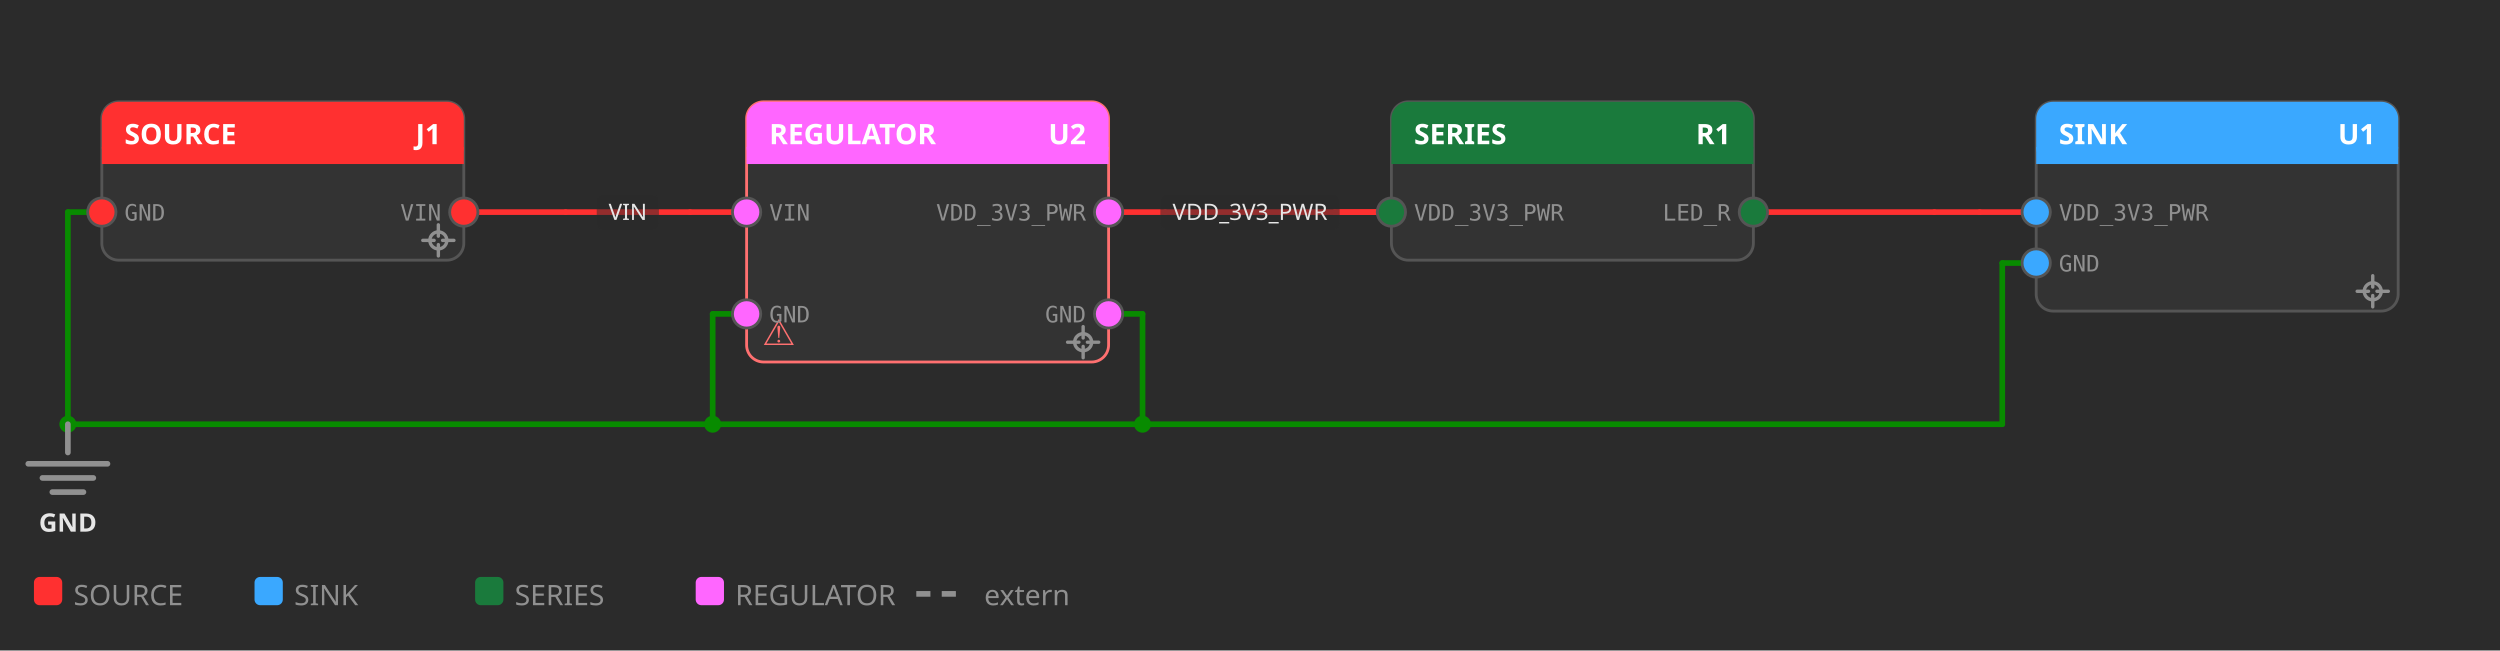
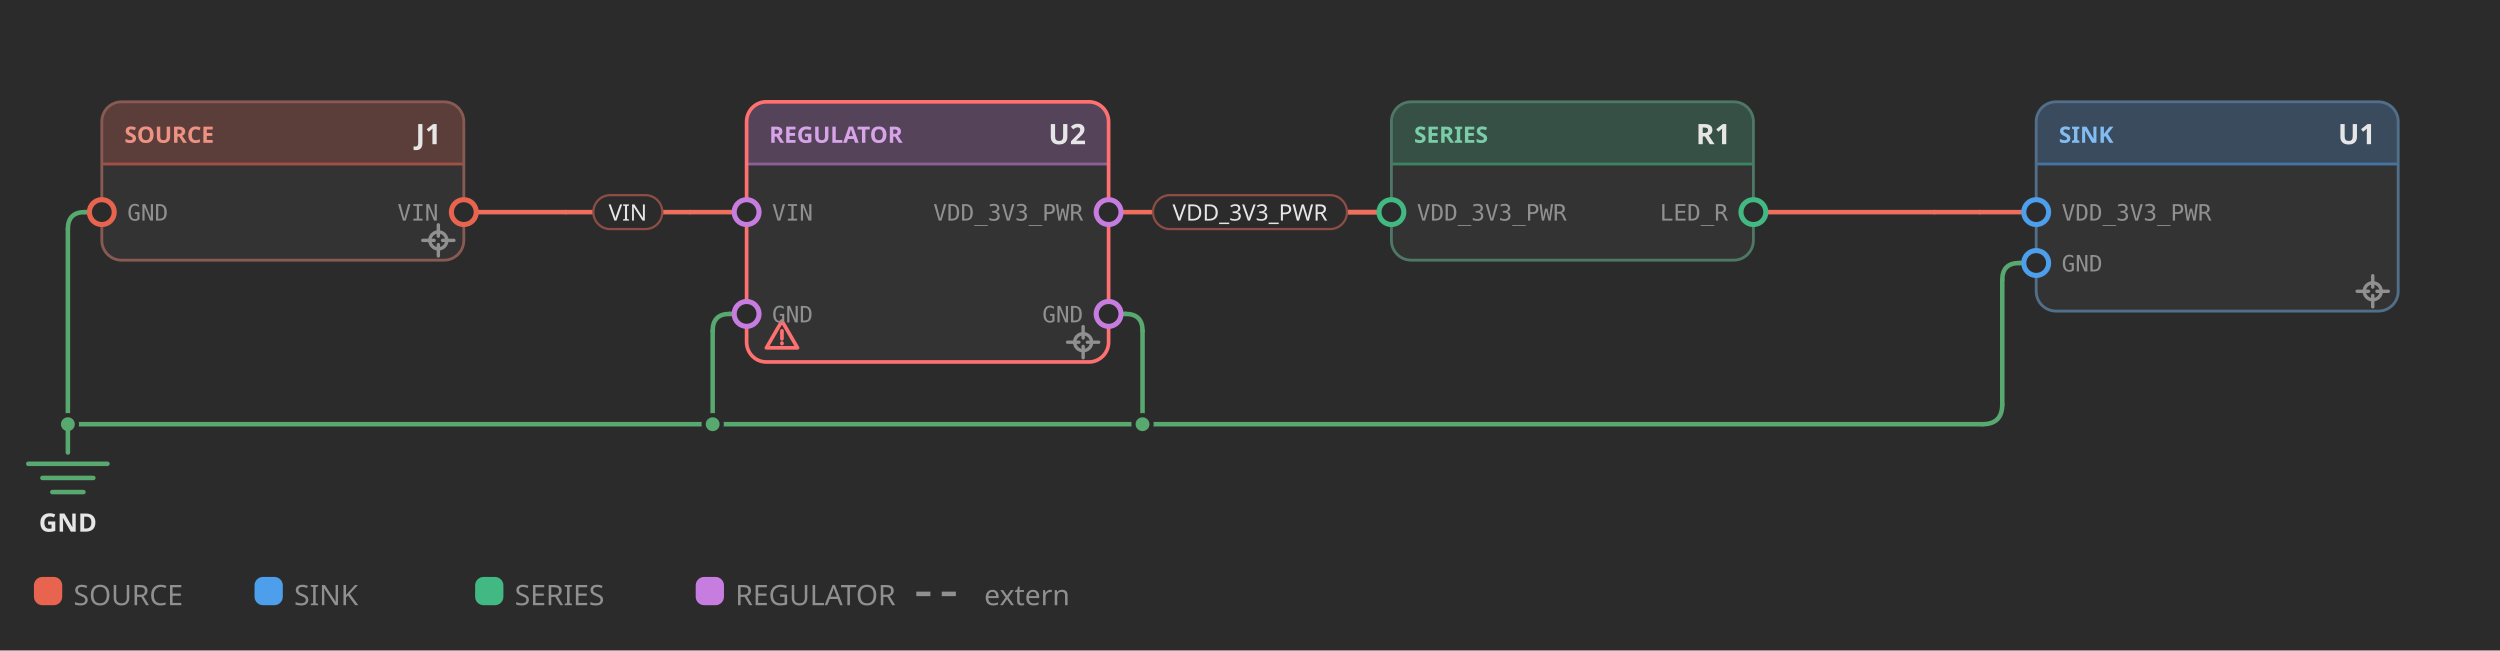
<svg xmlns="http://www.w3.org/2000/svg" width="884" height="230" viewBox="0 0 884 230">
  <rect width="100%" height="100%" fill="#2b2b2b" />
-   <line x1="164" y1="75" x2="200" y2="75" stroke="#ff3030" stroke-width="2" stroke-linecap="round" />
-   <line x1="200" y1="75" x2="244" y2="75" stroke="#ff3030" stroke-width="2" stroke-linecap="round" />
-   <line x1="244" y1="75" x2="264" y2="75" stroke="#ff3030" stroke-width="2" stroke-linecap="round" />
-   <line x1="392" y1="75" x2="412" y2="75" stroke="#ff3030" stroke-width="2" stroke-linecap="round" />
-   <line x1="412" y1="75" x2="472" y2="75" stroke="#ff3030" stroke-width="2" stroke-linecap="round" />
-   <line x1="472" y1="75" x2="492" y2="75" stroke="#ff3030" stroke-width="2" stroke-linecap="round" />
-   <line x1="472" y1="75" x2="684" y2="75" stroke="#ff3030" stroke-width="2" stroke-linecap="round" />
-   <line x1="684" y1="75" x2="700" y2="75" stroke="#ff3030" stroke-width="2" stroke-linecap="round" />
-   <line x1="700" y1="75" x2="720" y2="75" stroke="#ff3030" stroke-width="2" stroke-linecap="round" />
-   <line x1="24" y1="150" x2="708" y2="150" stroke="#088b00" stroke-width="2" stroke-linecap="round" />
-   <line x1="24" y1="75" x2="36" y2="75" stroke="#088b00" stroke-width="2" stroke-linecap="round" />
-   <line x1="252" y1="111" x2="264" y2="111" stroke="#088b00" stroke-width="2" stroke-linecap="round" />
-   <line x1="392" y1="111" x2="404" y2="111" stroke="#088b00" stroke-width="2" stroke-linecap="round" />
-   <line x1="708" y1="93" x2="720" y2="93" stroke="#088b00" stroke-width="2" stroke-linecap="round" />
-   <path d="M 24,75 V 150" fill="none" stroke="#088b00" stroke-width="2" stroke-linecap="round" stroke-linejoin="round" />
-   <path d="M 252,111 V 150" fill="none" stroke="#088b00" stroke-width="2" stroke-linecap="round" stroke-linejoin="round" />
-   <path d="M 404,111 V 150" fill="none" stroke="#088b00" stroke-width="2" stroke-linecap="round" stroke-linejoin="round" />
-   <path d="M 708,93 V 150" fill="none" stroke="#088b00" stroke-width="2" stroke-linecap="round" stroke-linejoin="round" />
-   <circle cx="24" cy="150" r="3" fill="#088b00" />
-   <circle cx="252" cy="150" r="3" fill="#088b00" />
-   <circle cx="404" cy="150" r="3" fill="#088b00" />
-   <line x1="24" y1="150" x2="24" y2="160" stroke="#909090" stroke-width="2" stroke-linecap="round" />
-   <line x1="10" y1="164" x2="38" y2="164" stroke="#909090" stroke-width="2" stroke-linecap="round" />
-   <line x1="15" y1="169" x2="33" y2="169" stroke="#909090" stroke-width="2" stroke-linecap="round" />
-   <line x1="18.5" y1="174" x2="29.5" y2="174" stroke="#909090" stroke-width="2" stroke-linecap="round" />
+   <path d="M 164,75 H 200" fill="none" stroke="#ef6f5e" stroke-width="1.6" stroke-linecap="round" stroke-linejoin="round" />
+   <path d="M 200,75 H 244" fill="none" stroke="#ef6f5e" stroke-width="1.6" stroke-linecap="round" stroke-linejoin="round" />
+   <path d="M 244,75 H 264" fill="none" stroke="#ef6f5e" stroke-width="1.6" stroke-linecap="round" stroke-linejoin="round" />
+   <path d="M 392,75 H 412" fill="none" stroke="#ef6f5e" stroke-width="1.6" stroke-linecap="round" stroke-linejoin="round" />
+   <path d="M 412,75 H 472" fill="none" stroke="#ef6f5e" stroke-width="1.6" stroke-linecap="round" stroke-linejoin="round" />
+   <path d="M 472,75 H 492" fill="none" stroke="#ef6f5e" stroke-width="1.6" stroke-linecap="round" stroke-linejoin="round" />
+   <path d="M 472,75 H 684" fill="none" stroke="#ef6f5e" stroke-width="1.6" stroke-linecap="round" stroke-linejoin="round" />
+   <path d="M 684,75 H 700" fill="none" stroke="#ef6f5e" stroke-width="1.6" stroke-linecap="round" stroke-linejoin="round" />
+   <path d="M 700,75 H 720" fill="none" stroke="#ef6f5e" stroke-width="1.6" stroke-linecap="round" stroke-linejoin="round" />
+   <path d="M 24,150 H 701" fill="none" stroke="#58a96f" stroke-width="1.6" stroke-linecap="round" stroke-linejoin="round" />
+   <path d="M 30,75 H 36" fill="none" stroke="#58a96f" stroke-width="1.6" stroke-linecap="round" stroke-linejoin="round" />
+   <path d="M 258,111 H 264" fill="none" stroke="#58a96f" stroke-width="1.6" stroke-linecap="round" stroke-linejoin="round" />
+   <path d="M 392,111 H 398" fill="none" stroke="#58a96f" stroke-width="1.6" stroke-linecap="round" stroke-linejoin="round" />
+   <path d="M 714,93 H 720" fill="none" stroke="#58a96f" stroke-width="1.6" stroke-linecap="round" stroke-linejoin="round" />
+   <path d="M 24,81 V 150" fill="none" stroke="#58a96f" stroke-width="1.6" stroke-linecap="round" stroke-linejoin="round" />
+   <path d="M 252,117 V 150" fill="none" stroke="#58a96f" stroke-width="1.6" stroke-linecap="round" stroke-linejoin="round" />
+   <path d="M 404,117 V 150" fill="none" stroke="#58a96f" stroke-width="1.6" stroke-linecap="round" stroke-linejoin="round" />
+   <path d="M 708,99 V 143" fill="none" stroke="#58a96f" stroke-width="1.6" stroke-linecap="round" stroke-linejoin="round" />
+   <path d="M 701,150 Q 708,150 708,143" fill="none" stroke="#58a96f" stroke-width="1.6" stroke-linecap="round" stroke-linejoin="round" />
+   <path d="M 30,75 Q 24,75 24,81" fill="none" stroke="#58a96f" stroke-width="1.6" stroke-linecap="round" stroke-linejoin="round" />
+   <path d="M 258,111 Q 252,111 252,117" fill="none" stroke="#58a96f" stroke-width="1.6" stroke-linecap="round" stroke-linejoin="round" />
+   <path d="M 398,111 Q 404,111 404,117" fill="none" stroke="#58a96f" stroke-width="1.6" stroke-linecap="round" stroke-linejoin="round" />
+   <path d="M 714,93 Q 708,93 708,99" fill="none" stroke="#58a96f" stroke-width="1.6" stroke-linecap="round" stroke-linejoin="round" />
+   <circle cx="24" cy="150" r="3.2" fill="#58a96f" stroke="#2b2b2b" stroke-width="1.5" />
+   <circle cx="252" cy="150" r="3.2" fill="#58a96f" stroke="#2b2b2b" stroke-width="1.5" />
+   <circle cx="404" cy="150" r="3.2" fill="#58a96f" stroke="#2b2b2b" stroke-width="1.5" />
+   <line x1="24" y1="150" x2="24" y2="160" stroke="#58a96f" stroke-width="1.6" stroke-linecap="round" />
+   <line x1="10" y1="164" x2="38" y2="164" stroke="#58a96f" stroke-width="1.6" stroke-linecap="round" />
+   <line x1="15" y1="169" x2="33" y2="169" stroke="#58a96f" stroke-width="1.6" stroke-linecap="round" />
+   <line x1="18.5" y1="174" x2="29.5" y2="174" stroke="#58a96f" stroke-width="1.6" stroke-linecap="round" />
  <text x="24" y="188" text-anchor="middle" fill="#e6e6e6" font-family="Segoe UI,sans-serif" font-size="9" font-weight="600">GND</text>
-   <rect class="topo-hit" data-label="J1" x="36" y="36" width="128" height="56" rx="6" fill="#333333" stroke="#555555" stroke-width="1" />
-   <rect x="36" y="36" width="128" height="22" rx="6" fill="#ff3030" />
-   <rect x="36" y="52" width="128" height="6" fill="#ff3030" />
-   <text x="44" y="51" fill="#ffffff" font-family="Segoe UI,sans-serif" font-size="10" font-weight="600">SOURCE</text>
-   <text x="156" y="51" fill="#ffffff" text-anchor="end" font-family="Segoe UI,sans-serif" font-size="10" font-weight="600">J1</text>
+   <rect class="topo-hit" data-label="J1" x="36" y="36" width="128" height="56" rx="7" fill="#333333" />
+   <path d="M 36,58 V 43 Q 36,36 43,36 H 157 Q 164,36 164,43 V 58 Z" fill="#5b3e39" />
+   <line x1="36" y1="58" x2="164" y2="58" stroke="#a05044" />
+   <text class="topo-head" x="44" y="50.5" fill="#ef9284" font-family="Segoe UI,sans-serif" font-size="8" font-weight="700">SOURCE</text>
+   <text class="topo-head" x="156" y="51" text-anchor="end" fill="#e6e6e6" font-family="Segoe UI,sans-serif" font-size="10" font-weight="600">J1</text>
+   <rect x="36" y="36" width="128" height="56" rx="7" fill="none" stroke="#885a53" stroke-width="1" />
  <circle class="topo-jump" cx="155" cy="85" r="3" fill="none" stroke="#909090" stroke-width="1.2" />
  <line x1="156.5" y1="85" x2="160.5" y2="85" stroke="#909090" stroke-width="1.2" stroke-linecap="round" />
  <line x1="153.5" y1="85" x2="149.5" y2="85" stroke="#909090" stroke-width="1.2" stroke-linecap="round" />
  <line x1="155" y1="86.5" x2="155" y2="90.5" stroke="#909090" stroke-width="1.2" stroke-linecap="round" />
  <line x1="155" y1="83.5" x2="155" y2="79.5" stroke="#909090" stroke-width="1.2" stroke-linecap="round" />
-   <circle cx="164" cy="75" r="5" fill="#ff3030" stroke="#555555" stroke-width="1" />
-   <text x="156" y="78" text-anchor="end" fill="#909090" font-family="Consolas,monospace" font-size="8">VIN</text>
-   <circle cx="36" cy="75" r="5" fill="#ff3030" stroke="#555555" stroke-width="1" />
-   <text x="44" y="78" text-anchor="start" fill="#909090" font-family="Consolas,monospace" font-size="8">GND</text>
-   <rect class="topo-hit" data-label="U2" x="264" y="36" width="128" height="92" rx="6" fill="#333333" stroke="#ff7070" stroke-width="1" />
-   <rect x="264" y="36" width="128" height="22" rx="6" fill="#ff66ff" />
-   <rect x="264" y="52" width="128" height="6" fill="#ff66ff" />
-   <text x="272" y="51" fill="#ffffff" font-family="Segoe UI,sans-serif" font-size="10" font-weight="600">REGULATOR</text>
-   <text x="384" y="51" fill="#ffffff" text-anchor="end" font-family="Segoe UI,sans-serif" font-size="10" font-weight="600">U2</text>
-   <text x="270" y="122" text-anchor="start" fill="#ff7070" font-size="12">⚠</text>
+   <circle cx="164" cy="75" r="4.4" fill="#2b2b2b" stroke="#e8644f" stroke-width="1.8" />
+   <text x="155" y="78" text-anchor="end" fill="#909090" font-family="Consolas,monospace" font-size="8">VIN</text>
+   <circle cx="36" cy="75" r="4.4" fill="#2b2b2b" stroke="#e8644f" stroke-width="1.8" />
+   <text x="45" y="78" fill="#909090" font-family="Consolas,monospace" font-size="8">GND</text>
+   <rect class="topo-hit" data-label="U2" x="264" y="36" width="128" height="92" rx="7" fill="#333333" />
+   <path d="M 264,58 V 43 Q 264,36 271,36 H 385 Q 392,36 392,43 V 58 Z" fill="#544359" />
+   <line x1="264" y1="58" x2="392" y2="58" stroke="#8c5f9a" />
+   <text class="topo-head" x="272" y="50.5" fill="#d8a4e9" font-family="Segoe UI,sans-serif" font-size="8" font-weight="700">REGULATOR</text>
+   <text class="topo-head" x="384" y="51" text-anchor="end" fill="#e6e6e6" font-family="Segoe UI,sans-serif" font-size="10" font-weight="600">U2</text>
+   <rect x="264" y="36" width="128" height="92" rx="7" fill="none" stroke="#ff7070" stroke-width="1.3" />
+   <g class="topo-warn">
+     <path d="M 271,123 l 5.5,-9.5 l 5.5,9.5 Z" fill="none" stroke="#ff7070" stroke-width="1.3" stroke-linejoin="round" />
+     <path d="M 276.5,117 v 2.8 M 276.5,121.3 v 0.2" stroke="#ff7070" stroke-width="1.3" stroke-linecap="round" />
+   </g>
  <circle class="topo-jump" cx="383" cy="121" r="3" fill="none" stroke="#909090" stroke-width="1.2" />
  <line x1="384.5" y1="121" x2="388.5" y2="121" stroke="#909090" stroke-width="1.2" stroke-linecap="round" />
  <line x1="381.5" y1="121" x2="377.5" y2="121" stroke="#909090" stroke-width="1.2" stroke-linecap="round" />
  <line x1="383" y1="122.5" x2="383" y2="126.5" stroke="#909090" stroke-width="1.2" stroke-linecap="round" />
  <line x1="383" y1="119.5" x2="383" y2="115.5" stroke="#909090" stroke-width="1.2" stroke-linecap="round" />
-   <circle cx="264" cy="75" r="5" fill="#ff66ff" stroke="#555555" stroke-width="1" />
-   <text x="272" y="78" text-anchor="start" fill="#909090" font-family="Consolas,monospace" font-size="8">VIN</text>
-   <circle cx="392" cy="75" r="5" fill="#ff66ff" stroke="#555555" stroke-width="1" />
-   <text x="384" y="78" text-anchor="end" fill="#909090" font-family="Consolas,monospace" font-size="8">VDD_3V3_PWR</text>
-   <circle cx="264" cy="111" r="5" fill="#ff66ff" stroke="#555555" stroke-width="1" />
-   <text x="272" y="114" text-anchor="start" fill="#909090" font-family="Consolas,monospace" font-size="8">GND</text>
-   <circle cx="392" cy="111" r="5" fill="#ff66ff" stroke="#555555" stroke-width="1" />
-   <text x="384" y="114" text-anchor="end" fill="#909090" font-family="Consolas,monospace" font-size="8">GND</text>
-   <rect class="topo-hit" data-label="R1" x="492" y="36" width="128" height="56" rx="6" fill="#333333" stroke="#555555" stroke-width="1" />
-   <rect x="492" y="36" width="128" height="22" rx="6" fill="#1a7a3c" />
-   <rect x="492" y="52" width="128" height="6" fill="#1a7a3c" />
-   <text x="500" y="51" fill="#ffffff" font-family="Segoe UI,sans-serif" font-size="10" font-weight="600">SERIES</text>
-   <text x="612" y="51" fill="#ffffff" text-anchor="end" font-family="Segoe UI,sans-serif" font-size="10" font-weight="600">R1</text>
-   <circle cx="492" cy="75" r="5" fill="#1a7a3c" stroke="#555555" stroke-width="1" />
-   <text x="500" y="78" text-anchor="start" fill="#909090" font-family="Consolas,monospace" font-size="8">VDD_3V3_PWR</text>
-   <circle cx="620" cy="75" r="5" fill="#1a7a3c" stroke="#555555" stroke-width="1" />
-   <text x="612" y="78" text-anchor="end" fill="#909090" font-family="Consolas,monospace" font-size="8">LED_R</text>
-   <rect class="topo-hit" data-label="U1" x="720" y="36" width="128" height="74" rx="6" fill="#333333" stroke="#555555" stroke-width="1" />
-   <rect x="720" y="36" width="128" height="22" rx="6" fill="#3aa8ff" />
-   <rect x="720" y="52" width="128" height="6" fill="#3aa8ff" />
-   <text x="728" y="51" fill="#ffffff" font-family="Segoe UI,sans-serif" font-size="10" font-weight="600">SINK</text>
-   <text x="840" y="51" fill="#ffffff" text-anchor="end" font-family="Segoe UI,sans-serif" font-size="10" font-weight="600">U1</text>
+   <circle cx="264" cy="75" r="4.4" fill="#2b2b2b" stroke="#c77ddf" stroke-width="1.8" />
+   <text x="273" y="78" fill="#909090" font-family="Consolas,monospace" font-size="8">VIN</text>
+   <circle cx="392" cy="75" r="4.4" fill="#2b2b2b" stroke="#c77ddf" stroke-width="1.8" />
+   <text x="383" y="78" text-anchor="end" fill="#909090" font-family="Consolas,monospace" font-size="8">VDD_3V3_PWR</text>
+   <circle cx="264" cy="111" r="4.4" fill="#2b2b2b" stroke="#c77ddf" stroke-width="1.8" />
+   <text x="273" y="114" fill="#909090" font-family="Consolas,monospace" font-size="8">GND</text>
+   <circle cx="392" cy="111" r="4.4" fill="#2b2b2b" stroke="#c77ddf" stroke-width="1.8" />
+   <text x="383" y="114" text-anchor="end" fill="#909090" font-family="Consolas,monospace" font-size="8">GND</text>
+   <rect class="topo-hit" data-label="R1" x="492" y="36" width="128" height="56" rx="7" fill="#333333" />
+   <path d="M 492,58 V 43 Q 492,36 499,36 H 613 Q 620,36 620,43 V 58 Z" fill="#365045" />
+   <line x1="492" y1="58" x2="620" y2="58" stroke="#3c8363" />
+   <text class="topo-head" x="500" y="50.5" fill="#7bcda8" font-family="Segoe UI,sans-serif" font-size="8" font-weight="700">SERIES</text>
+   <text class="topo-head" x="612" y="51" text-anchor="end" fill="#e6e6e6" font-family="Segoe UI,sans-serif" font-size="10" font-weight="600">R1</text>
+   <rect x="492" y="36" width="128" height="56" rx="7" fill="none" stroke="#4e7865" stroke-width="1" />
+   <circle cx="492" cy="75" r="4.4" fill="#2b2b2b" stroke="#42b883" stroke-width="1.8" />
+   <text x="501" y="78" fill="#909090" font-family="Consolas,monospace" font-size="8">VDD_3V3_PWR</text>
+   <circle cx="620" cy="75" r="4.4" fill="#2b2b2b" stroke="#42b883" stroke-width="1.8" />
+   <text x="611" y="78" text-anchor="end" fill="#909090" font-family="Consolas,monospace" font-size="8">LED_R</text>
+   <rect class="topo-hit" data-label="U1" x="720" y="36" width="128" height="74" rx="7" fill="#333333" />
+   <path d="M 720,58 V 43 Q 720,36 727,36 H 841 Q 848,36 848,43 V 58 Z" fill="#394b5c" />
+   <line x1="720" y1="58" x2="848" y2="58" stroke="#4374a2" />
+   <text class="topo-head" x="728" y="50.5" fill="#82bcf2" font-family="Segoe UI,sans-serif" font-size="8" font-weight="700">SINK</text>
+   <text class="topo-head" x="840" y="51" text-anchor="end" fill="#e6e6e6" font-family="Segoe UI,sans-serif" font-size="10" font-weight="600">U1</text>
+   <rect x="720" y="36" width="128" height="74" rx="7" fill="none" stroke="#526f8a" stroke-width="1" />
  <circle class="topo-jump" cx="839" cy="103" r="3" fill="none" stroke="#909090" stroke-width="1.2" />
  <line x1="840.5" y1="103" x2="844.5" y2="103" stroke="#909090" stroke-width="1.2" stroke-linecap="round" />
  <line x1="837.5" y1="103" x2="833.5" y2="103" stroke="#909090" stroke-width="1.2" stroke-linecap="round" />
  <line x1="839" y1="104.5" x2="839" y2="108.5" stroke="#909090" stroke-width="1.2" stroke-linecap="round" />
  <line x1="839" y1="101.5" x2="839" y2="97.5" stroke="#909090" stroke-width="1.2" stroke-linecap="round" />
-   <circle cx="720" cy="75" r="5" fill="#3aa8ff" stroke="#555555" stroke-width="1" />
-   <text x="728" y="78" text-anchor="start" fill="#909090" font-family="Consolas,monospace" font-size="8">VDD_3V3_PWR</text>
-   <circle cx="720" cy="93" r="5" fill="#3aa8ff" stroke="#555555" stroke-width="1" />
-   <text x="728" y="96" text-anchor="start" fill="#909090" font-family="Consolas,monospace" font-size="8">GND</text>
-   <rect x="211" y="69" width="22" height="12" fill="#2b2b2b" fill-opacity="0.5" stroke="none" rx="2" />
-   <text x="222" y="75" text-anchor="middle" dominant-baseline="middle" fill="#e6e6e6" font-family="Segoe UI,sans-serif" font-size="8">VIN</text>
-   <rect x="410.3" y="69" width="63.4" height="12" fill="#2b2b2b" fill-opacity="0.5" stroke="none" rx="2" />
-   <text x="442" y="75" text-anchor="middle" dominant-baseline="middle" fill="#e6e6e6" font-family="Segoe UI,sans-serif" font-size="8">VDD_3V3_PWR</text>
-   <rect x="12" y="204" width="10" height="10" rx="2" fill="#ff3030" />
+   <circle cx="720" cy="75" r="4.4" fill="#2b2b2b" stroke="#4d9fec" stroke-width="1.8" />
+   <text x="729" y="78" fill="#909090" font-family="Consolas,monospace" font-size="8">VDD_3V3_PWR</text>
+   <circle cx="720" cy="93" r="4.4" fill="#2b2b2b" stroke="#4d9fec" stroke-width="1.8" />
+   <text x="729" y="96" fill="#909090" font-family="Consolas,monospace" font-size="8">GND</text>
+   <rect x="209.8" y="69" width="24.4" height="12" rx="6" fill="#2b2b2b" stroke="#8d4d44" stroke-width="0.8" />
+   <text x="222" y="78" text-anchor="middle" fill="#e6e6e6" font-family="Segoe UI,sans-serif" font-size="8">VIN</text>
+   <rect x="407.7" y="69" width="68.6" height="12" rx="6" fill="#2b2b2b" stroke="#8d4d44" stroke-width="0.8" />
+   <text x="442" y="78" text-anchor="middle" fill="#e6e6e6" font-family="Segoe UI,sans-serif" font-size="8">VDD_3V3_PWR</text>
+   <rect x="12" y="204" width="10" height="10" rx="3" fill="#e8644f" />
  <text x="26" y="214" fill="#909090" font-family="Segoe UI,sans-serif" font-size="10">SOURCE</text>
-   <rect x="90" y="204" width="10" height="10" rx="2" fill="#3aa8ff" />
+   <rect x="90" y="204" width="10" height="10" rx="3" fill="#4d9fec" />
  <text x="104" y="214" fill="#909090" font-family="Segoe UI,sans-serif" font-size="10">SINK</text>
-   <rect x="168" y="204" width="10" height="10" rx="2" fill="#1a7a3c" />
+   <rect x="168" y="204" width="10" height="10" rx="3" fill="#42b883" />
  <text x="182" y="214" fill="#909090" font-family="Segoe UI,sans-serif" font-size="10">SERIES</text>
-   <rect x="246" y="204" width="10" height="10" rx="2" fill="#ff66ff" />
+   <rect x="246" y="204" width="10" height="10" rx="3" fill="#c77ddf" />
  <text x="260" y="214" fill="#909090" font-family="Segoe UI,sans-serif" font-size="10">REGULATOR</text>
-   <line x1="324" y1="210" x2="342" y2="210" stroke="#909090" stroke-width="2" stroke-dasharray="5 4" />
+   <line x1="324" y1="210" x2="342" y2="210" stroke="#909090" stroke-width="1.6" stroke-dasharray="5 4" />
  <text x="348" y="214" fill="#909090" font-family="Segoe UI,sans-serif" font-size="10">extern</text>
</svg>
